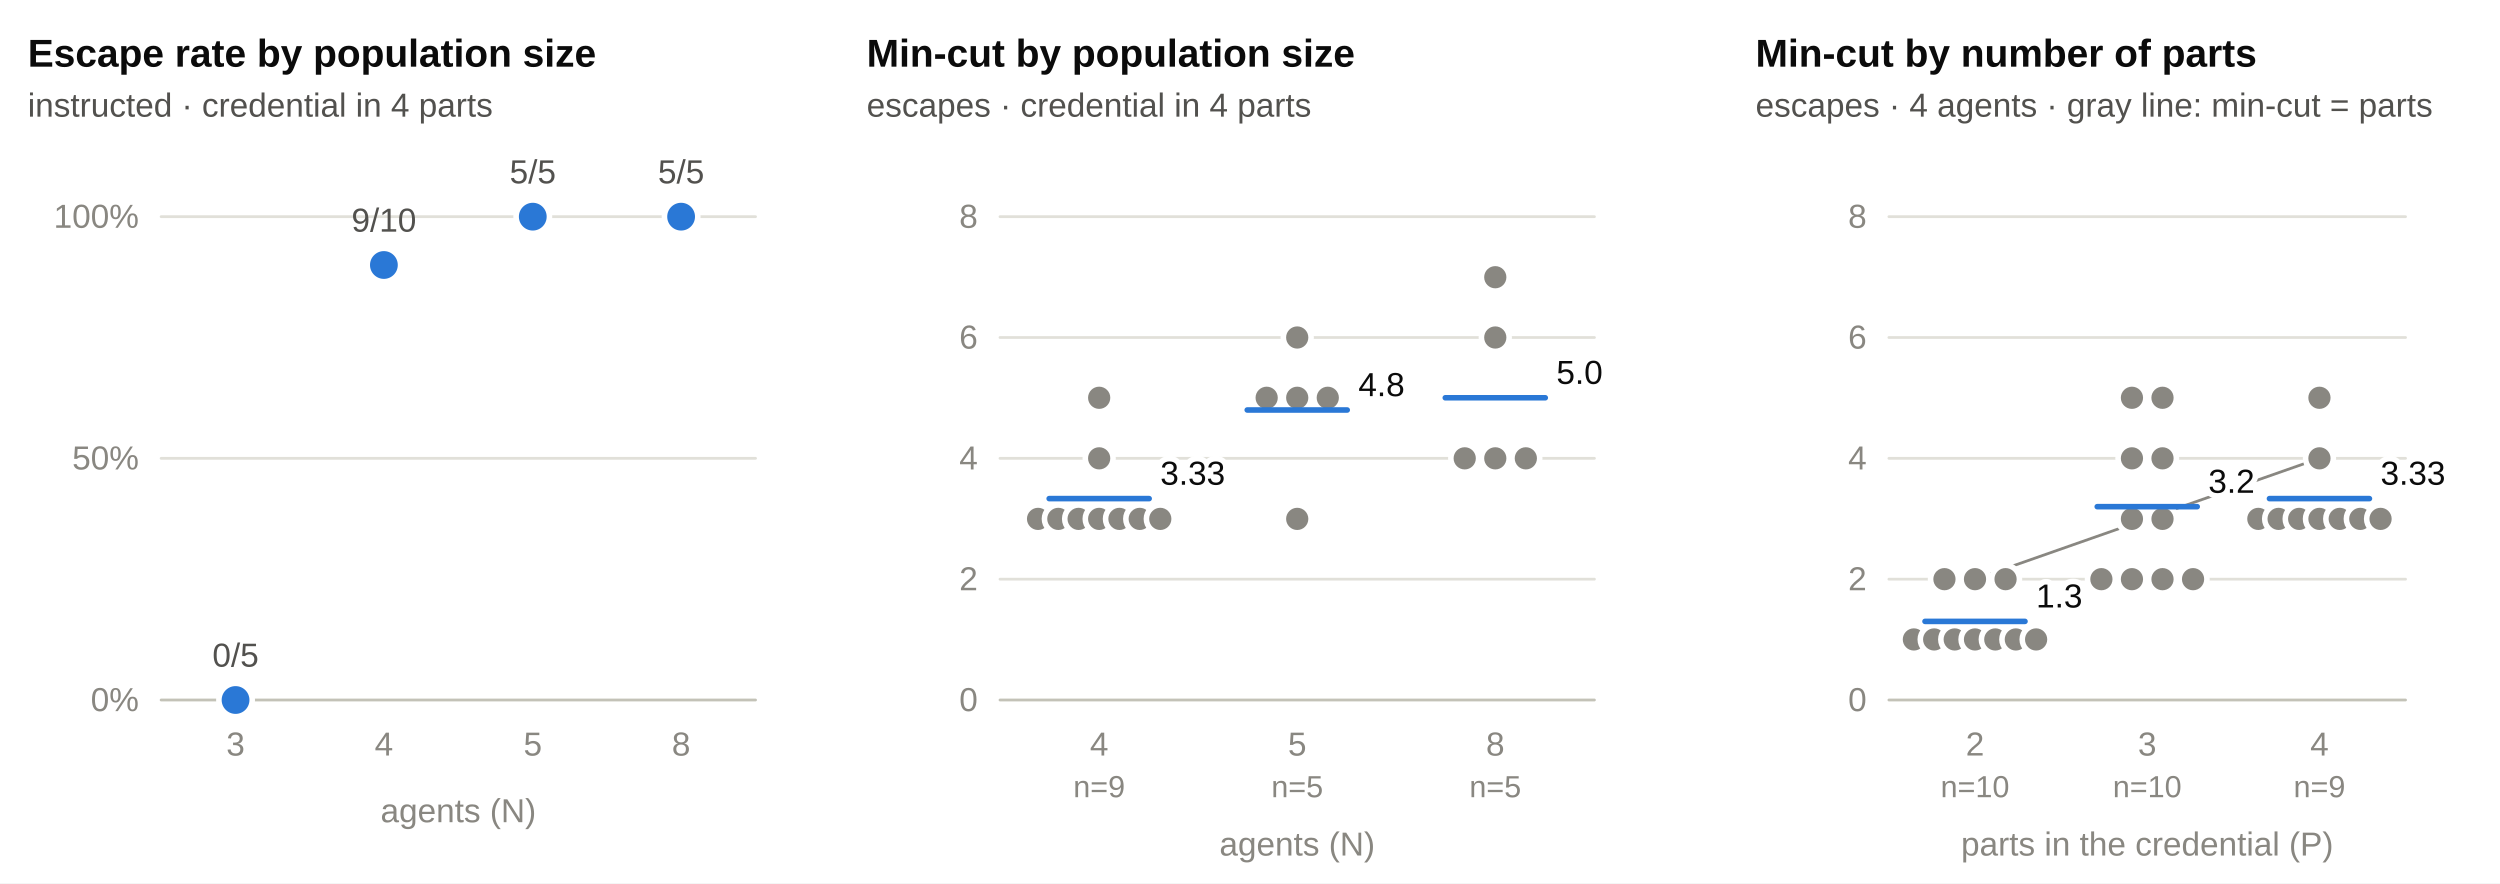
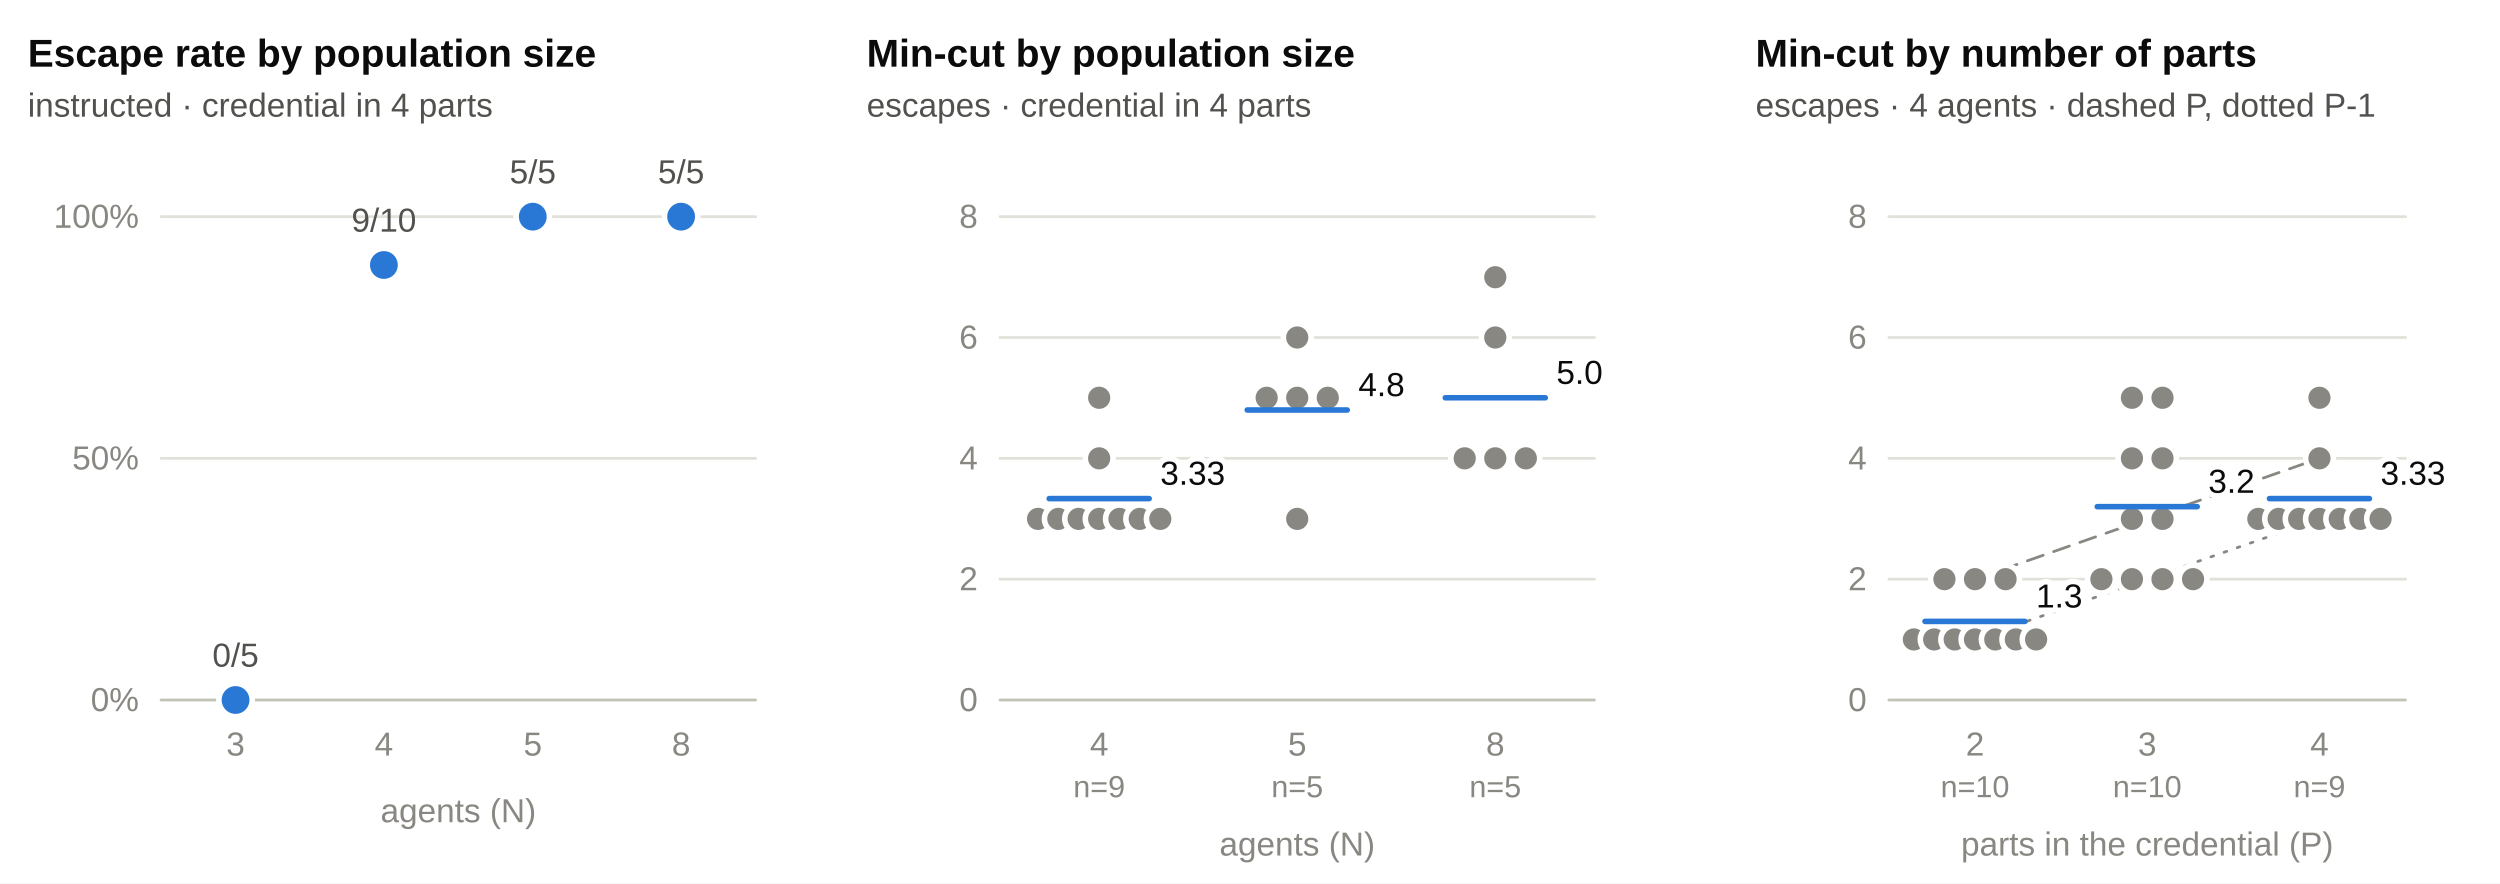
<svg xmlns="http://www.w3.org/2000/svg" width="900" height="318" viewBox="0 0 900 318" role="img" aria-label="Escape rate by population size, and min-cut by population and by parts">
  <rect width="900" height="318" fill="#ffffff" />
  <text x="10.0" y="24.0" font-family="'Segoe UI', Arial, Helvetica, sans-serif" font-size="14" font-weight="600" fill="#0b0b0b" text-anchor="start" xml:space="preserve">Escape rate by population size</text>
  <text x="10.0" y="42.0" font-family="'Segoe UI', Arial, Helvetica, sans-serif" font-size="12" font-weight="400" fill="#52514e" text-anchor="start" xml:space="preserve">instructed · credential in 4 parts</text>
  <line x1="58.0" y1="252.0" x2="272.0" y2="252.0" stroke="#c3c2b7" stroke-width="1" stroke-linecap="round" />
  <text x="50.0" y="256.0" font-family="'Segoe UI', Arial, Helvetica, sans-serif" font-size="12" font-weight="400" fill="#898781" text-anchor="end" xml:space="preserve">0%</text>
  <line x1="58.0" y1="165.0" x2="272.0" y2="165.0" stroke="#e1e0d9" stroke-width="1" stroke-linecap="round" />
  <text x="50.0" y="169.0" font-family="'Segoe UI', Arial, Helvetica, sans-serif" font-size="12" font-weight="400" fill="#898781" text-anchor="end" xml:space="preserve">50%</text>
  <line x1="58.0" y1="78.0" x2="272.0" y2="78.0" stroke="#e1e0d9" stroke-width="1" stroke-linecap="round" />
  <text x="50.0" y="82.0" font-family="'Segoe UI', Arial, Helvetica, sans-serif" font-size="12" font-weight="400" fill="#898781" text-anchor="end" xml:space="preserve">100%</text>
  <circle cx="84.8" cy="252.0" r="6" fill="#2a78d6" stroke="#ffffff" stroke-width="2" />
  <text x="84.8" y="240.0" font-family="'Segoe UI', Arial, Helvetica, sans-serif" font-size="12" font-weight="400" fill="#52514e" text-anchor="middle" xml:space="preserve">0/5</text>
  <text x="84.8" y="272.0" font-family="'Segoe UI', Arial, Helvetica, sans-serif" font-size="12" font-weight="400" fill="#898781" text-anchor="middle" xml:space="preserve">3</text>
  <circle cx="138.2" cy="95.4" r="6" fill="#2a78d6" stroke="#ffffff" stroke-width="2" />
  <text x="138.2" y="83.4" font-family="'Segoe UI', Arial, Helvetica, sans-serif" font-size="12" font-weight="400" fill="#52514e" text-anchor="middle" xml:space="preserve">9/10</text>
  <text x="138.2" y="272.0" font-family="'Segoe UI', Arial, Helvetica, sans-serif" font-size="12" font-weight="400" fill="#898781" text-anchor="middle" xml:space="preserve">4</text>
  <circle cx="191.8" cy="78.0" r="6" fill="#2a78d6" stroke="#ffffff" stroke-width="2" />
  <text x="191.8" y="66.0" font-family="'Segoe UI', Arial, Helvetica, sans-serif" font-size="12" font-weight="400" fill="#52514e" text-anchor="middle" xml:space="preserve">5/5</text>
  <text x="191.8" y="272.0" font-family="'Segoe UI', Arial, Helvetica, sans-serif" font-size="12" font-weight="400" fill="#898781" text-anchor="middle" xml:space="preserve">5</text>
  <circle cx="245.2" cy="78.0" r="6" fill="#2a78d6" stroke="#ffffff" stroke-width="2" />
  <text x="245.2" y="66.0" font-family="'Segoe UI', Arial, Helvetica, sans-serif" font-size="12" font-weight="400" fill="#52514e" text-anchor="middle" xml:space="preserve">5/5</text>
  <text x="245.2" y="272.0" font-family="'Segoe UI', Arial, Helvetica, sans-serif" font-size="12" font-weight="400" fill="#898781" text-anchor="middle" xml:space="preserve">8</text>
  <text x="165.0" y="296.0" font-family="'Segoe UI', Arial, Helvetica, sans-serif" font-size="12" font-weight="400" fill="#898781" text-anchor="middle" xml:space="preserve">agents (N)</text>
  <text x="312.0" y="24.0" font-family="'Segoe UI', Arial, Helvetica, sans-serif" font-size="14" font-weight="600" fill="#0b0b0b" text-anchor="start" xml:space="preserve">Min-cut by population size</text>
  <text x="312.0" y="42.0" font-family="'Segoe UI', Arial, Helvetica, sans-serif" font-size="12" font-weight="400" fill="#52514e" text-anchor="start" xml:space="preserve">escapes · credential in 4 parts</text>
  <line x1="360.0" y1="252.0" x2="574.0" y2="252.0" stroke="#c3c2b7" stroke-width="1" stroke-linecap="round" />
  <text x="352.0" y="256.0" font-family="'Segoe UI', Arial, Helvetica, sans-serif" font-size="12" font-weight="400" fill="#898781" text-anchor="end" xml:space="preserve">0</text>
  <line x1="360.0" y1="208.5" x2="574.0" y2="208.5" stroke="#e1e0d9" stroke-width="1" stroke-linecap="round" />
  <text x="352.0" y="212.5" font-family="'Segoe UI', Arial, Helvetica, sans-serif" font-size="12" font-weight="400" fill="#898781" text-anchor="end" xml:space="preserve">2</text>
  <line x1="360.0" y1="165.0" x2="574.0" y2="165.0" stroke="#e1e0d9" stroke-width="1" stroke-linecap="round" />
  <text x="352.0" y="169.0" font-family="'Segoe UI', Arial, Helvetica, sans-serif" font-size="12" font-weight="400" fill="#898781" text-anchor="end" xml:space="preserve">4</text>
  <line x1="360.0" y1="121.5" x2="574.0" y2="121.5" stroke="#e1e0d9" stroke-width="1" stroke-linecap="round" />
  <text x="352.0" y="125.5" font-family="'Segoe UI', Arial, Helvetica, sans-serif" font-size="12" font-weight="400" fill="#898781" text-anchor="end" xml:space="preserve">6</text>
  <line x1="360.0" y1="78.0" x2="574.0" y2="78.0" stroke="#e1e0d9" stroke-width="1" stroke-linecap="round" />
  <text x="352.0" y="82.0" font-family="'Segoe UI', Arial, Helvetica, sans-serif" font-size="12" font-weight="400" fill="#898781" text-anchor="end" xml:space="preserve">8</text>
  <circle cx="373.7" cy="186.8" r="5" fill="#898781" stroke="#ffffff" stroke-width="2" />
  <circle cx="381.0" cy="186.8" r="5" fill="#898781" stroke="#ffffff" stroke-width="2" />
  <circle cx="388.3" cy="186.8" r="5" fill="#898781" stroke="#ffffff" stroke-width="2" />
  <circle cx="395.7" cy="186.8" r="5" fill="#898781" stroke="#ffffff" stroke-width="2" />
  <circle cx="403.0" cy="186.8" r="5" fill="#898781" stroke="#ffffff" stroke-width="2" />
  <circle cx="410.3" cy="186.8" r="5" fill="#898781" stroke="#ffffff" stroke-width="2" />
  <circle cx="417.7" cy="186.8" r="5" fill="#898781" stroke="#ffffff" stroke-width="2" />
  <circle cx="395.7" cy="165.0" r="5" fill="#898781" stroke="#ffffff" stroke-width="2" />
  <circle cx="395.7" cy="143.2" r="5" fill="#898781" stroke="#ffffff" stroke-width="2" />
  <line x1="377.7" y1="179.5" x2="413.7" y2="179.5" stroke="#2a78d6" stroke-width="2" stroke-linecap="round" />
  <text x="417.7" y="174.5" font-family="'Segoe UI', Arial, Helvetica, sans-serif" font-size="12" font-weight="400" fill="#0b0b0b" text-anchor="start" xml:space="preserve" stroke="#ffffff" stroke-width="4" stroke-linejoin="round" paint-order="stroke">3.33</text>
  <text x="395.7" y="272.0" font-family="'Segoe UI', Arial, Helvetica, sans-serif" font-size="12" font-weight="400" fill="#898781" text-anchor="middle" xml:space="preserve">4</text>
  <text x="395.7" y="287.0" font-family="'Segoe UI', Arial, Helvetica, sans-serif" font-size="11" font-weight="400" fill="#898781" text-anchor="middle" xml:space="preserve">n=9</text>
  <circle cx="467.0" cy="186.8" r="5" fill="#898781" stroke="#ffffff" stroke-width="2" />
  <circle cx="456.0" cy="143.2" r="5" fill="#898781" stroke="#ffffff" stroke-width="2" />
  <circle cx="467.0" cy="143.2" r="5" fill="#898781" stroke="#ffffff" stroke-width="2" />
  <circle cx="478.0" cy="143.2" r="5" fill="#898781" stroke="#ffffff" stroke-width="2" />
  <circle cx="467.0" cy="121.5" r="5" fill="#898781" stroke="#ffffff" stroke-width="2" />
  <line x1="449.0" y1="147.6" x2="485.0" y2="147.6" stroke="#2a78d6" stroke-width="2" stroke-linecap="round" />
  <text x="489.0" y="142.6" font-family="'Segoe UI', Arial, Helvetica, sans-serif" font-size="12" font-weight="400" fill="#0b0b0b" text-anchor="start" xml:space="preserve" stroke="#ffffff" stroke-width="4" stroke-linejoin="round" paint-order="stroke">4.8</text>
  <text x="467.0" y="272.0" font-family="'Segoe UI', Arial, Helvetica, sans-serif" font-size="12" font-weight="400" fill="#898781" text-anchor="middle" xml:space="preserve">5</text>
  <text x="467.0" y="287.0" font-family="'Segoe UI', Arial, Helvetica, sans-serif" font-size="11" font-weight="400" fill="#898781" text-anchor="middle" xml:space="preserve">n=5</text>
  <circle cx="527.3" cy="165.0" r="5" fill="#898781" stroke="#ffffff" stroke-width="2" />
  <circle cx="538.3" cy="165.0" r="5" fill="#898781" stroke="#ffffff" stroke-width="2" />
  <circle cx="549.3" cy="165.0" r="5" fill="#898781" stroke="#ffffff" stroke-width="2" />
  <circle cx="538.3" cy="121.5" r="5" fill="#898781" stroke="#ffffff" stroke-width="2" />
  <circle cx="538.3" cy="99.8" r="5" fill="#898781" stroke="#ffffff" stroke-width="2" />
  <line x1="520.3" y1="143.2" x2="556.3" y2="143.2" stroke="#2a78d6" stroke-width="2" stroke-linecap="round" />
  <text x="560.3" y="138.2" font-family="'Segoe UI', Arial, Helvetica, sans-serif" font-size="12" font-weight="400" fill="#0b0b0b" text-anchor="start" xml:space="preserve" stroke="#ffffff" stroke-width="4" stroke-linejoin="round" paint-order="stroke">5.0</text>
  <text x="538.3" y="272.0" font-family="'Segoe UI', Arial, Helvetica, sans-serif" font-size="12" font-weight="400" fill="#898781" text-anchor="middle" xml:space="preserve">8</text>
  <text x="538.3" y="287.0" font-family="'Segoe UI', Arial, Helvetica, sans-serif" font-size="11" font-weight="400" fill="#898781" text-anchor="middle" xml:space="preserve">n=5</text>
  <text x="467.0" y="308.0" font-family="'Segoe UI', Arial, Helvetica, sans-serif" font-size="12" font-weight="400" fill="#898781" text-anchor="middle" xml:space="preserve">agents (N)</text>
  <text x="632.0" y="24.0" font-family="'Segoe UI', Arial, Helvetica, sans-serif" font-size="14" font-weight="600" fill="#0b0b0b" text-anchor="start" xml:space="preserve">Min-cut by number of parts</text>
-   <text x="632.0" y="42.0" font-family="'Segoe UI', Arial, Helvetica, sans-serif" font-size="12" font-weight="400" fill="#52514e" text-anchor="start" xml:space="preserve">escapes · 4 agents · gray line: min-cut = parts</text>
+   <text x="632.0" y="42.0" font-family="'Segoe UI', Arial, Helvetica, sans-serif" font-size="12" font-weight="400" fill="#52514e" text-anchor="start" xml:space="preserve">escapes · 4 agents · dashed P, dotted P-1</text>
  <line x1="680.0" y1="252.0" x2="866.0" y2="252.0" stroke="#c3c2b7" stroke-width="1" stroke-linecap="round" />
  <text x="672.0" y="256.0" font-family="'Segoe UI', Arial, Helvetica, sans-serif" font-size="12" font-weight="400" fill="#898781" text-anchor="end" xml:space="preserve">0</text>
  <line x1="680.0" y1="208.5" x2="866.0" y2="208.5" stroke="#e1e0d9" stroke-width="1" stroke-linecap="round" />
  <text x="672.0" y="212.5" font-family="'Segoe UI', Arial, Helvetica, sans-serif" font-size="12" font-weight="400" fill="#898781" text-anchor="end" xml:space="preserve">2</text>
  <line x1="680.0" y1="165.0" x2="866.0" y2="165.0" stroke="#e1e0d9" stroke-width="1" stroke-linecap="round" />
  <text x="672.0" y="169.0" font-family="'Segoe UI', Arial, Helvetica, sans-serif" font-size="12" font-weight="400" fill="#898781" text-anchor="end" xml:space="preserve">4</text>
  <line x1="680.0" y1="121.5" x2="866.0" y2="121.5" stroke="#e1e0d9" stroke-width="1" stroke-linecap="round" />
  <text x="672.0" y="125.5" font-family="'Segoe UI', Arial, Helvetica, sans-serif" font-size="12" font-weight="400" fill="#898781" text-anchor="end" xml:space="preserve">6</text>
  <line x1="680.0" y1="78.0" x2="866.0" y2="78.0" stroke="#e1e0d9" stroke-width="1" stroke-linecap="round" />
  <text x="672.0" y="82.0" font-family="'Segoe UI', Arial, Helvetica, sans-serif" font-size="12" font-weight="400" fill="#898781" text-anchor="end" xml:space="preserve">8</text>
-   <line x1="711.0" y1="208.5" x2="835.0" y2="165.0" stroke="#898781" stroke-width="1" stroke-linecap="round" />
+   <line x1="711.0" y1="208.5" x2="835.0" y2="165.0" stroke="#898781" stroke-width="1" stroke-linecap="round" stroke-dasharray="6 4" />
+   <line x1="711.0" y1="230.2" x2="835.0" y2="186.8" stroke="#898781" stroke-width="1" stroke-linecap="round" stroke-dasharray="1 4" />
  <circle cx="689.0" cy="230.2" r="5" fill="#898781" stroke="#ffffff" stroke-width="2" />
  <circle cx="696.3" cy="230.2" r="5" fill="#898781" stroke="#ffffff" stroke-width="2" />
  <circle cx="703.7" cy="230.2" r="5" fill="#898781" stroke="#ffffff" stroke-width="2" />
  <circle cx="711.0" cy="230.2" r="5" fill="#898781" stroke="#ffffff" stroke-width="2" />
  <circle cx="718.3" cy="230.2" r="5" fill="#898781" stroke="#ffffff" stroke-width="2" />
  <circle cx="725.7" cy="230.2" r="5" fill="#898781" stroke="#ffffff" stroke-width="2" />
  <circle cx="733.0" cy="230.2" r="5" fill="#898781" stroke="#ffffff" stroke-width="2" />
  <circle cx="700.0" cy="208.5" r="5" fill="#898781" stroke="#ffffff" stroke-width="2" />
  <circle cx="711.0" cy="208.5" r="5" fill="#898781" stroke="#ffffff" stroke-width="2" />
  <circle cx="722.0" cy="208.5" r="5" fill="#898781" stroke="#ffffff" stroke-width="2" />
  <line x1="693.0" y1="223.7" x2="729.0" y2="223.7" stroke="#2a78d6" stroke-width="2" stroke-linecap="round" />
  <text x="733.0" y="218.7" font-family="'Segoe UI', Arial, Helvetica, sans-serif" font-size="12" font-weight="400" fill="#0b0b0b" text-anchor="start" xml:space="preserve" stroke="#ffffff" stroke-width="4" stroke-linejoin="round" paint-order="stroke">1.3</text>
  <text x="711.0" y="272.0" font-family="'Segoe UI', Arial, Helvetica, sans-serif" font-size="12" font-weight="400" fill="#898781" text-anchor="middle" xml:space="preserve">2</text>
  <text x="711.0" y="287.0" font-family="'Segoe UI', Arial, Helvetica, sans-serif" font-size="11" font-weight="400" fill="#898781" text-anchor="middle" xml:space="preserve">n=10</text>
  <circle cx="756.5" cy="208.5" r="5" fill="#898781" stroke="#ffffff" stroke-width="2" />
  <circle cx="767.5" cy="208.5" r="5" fill="#898781" stroke="#ffffff" stroke-width="2" />
  <circle cx="778.5" cy="208.5" r="5" fill="#898781" stroke="#ffffff" stroke-width="2" />
  <circle cx="789.5" cy="208.5" r="5" fill="#898781" stroke="#ffffff" stroke-width="2" />
  <circle cx="767.5" cy="186.8" r="5" fill="#898781" stroke="#ffffff" stroke-width="2" />
  <circle cx="778.5" cy="186.8" r="5" fill="#898781" stroke="#ffffff" stroke-width="2" />
  <circle cx="767.5" cy="165.0" r="5" fill="#898781" stroke="#ffffff" stroke-width="2" />
  <circle cx="778.5" cy="165.0" r="5" fill="#898781" stroke="#ffffff" stroke-width="2" />
  <circle cx="767.5" cy="143.2" r="5" fill="#898781" stroke="#ffffff" stroke-width="2" />
  <circle cx="778.5" cy="143.2" r="5" fill="#898781" stroke="#ffffff" stroke-width="2" />
  <line x1="755.0" y1="182.4" x2="791.0" y2="182.4" stroke="#2a78d6" stroke-width="2" stroke-linecap="round" />
  <text x="795.0" y="177.4" font-family="'Segoe UI', Arial, Helvetica, sans-serif" font-size="12" font-weight="400" fill="#0b0b0b" text-anchor="start" xml:space="preserve" stroke="#ffffff" stroke-width="4" stroke-linejoin="round" paint-order="stroke">3.2</text>
  <text x="773.0" y="272.0" font-family="'Segoe UI', Arial, Helvetica, sans-serif" font-size="12" font-weight="400" fill="#898781" text-anchor="middle" xml:space="preserve">3</text>
  <text x="773.0" y="287.0" font-family="'Segoe UI', Arial, Helvetica, sans-serif" font-size="11" font-weight="400" fill="#898781" text-anchor="middle" xml:space="preserve">n=10</text>
  <circle cx="813.0" cy="186.8" r="5" fill="#898781" stroke="#ffffff" stroke-width="2" />
  <circle cx="820.3" cy="186.8" r="5" fill="#898781" stroke="#ffffff" stroke-width="2" />
  <circle cx="827.7" cy="186.8" r="5" fill="#898781" stroke="#ffffff" stroke-width="2" />
  <circle cx="835.0" cy="186.8" r="5" fill="#898781" stroke="#ffffff" stroke-width="2" />
  <circle cx="842.3" cy="186.8" r="5" fill="#898781" stroke="#ffffff" stroke-width="2" />
  <circle cx="849.7" cy="186.8" r="5" fill="#898781" stroke="#ffffff" stroke-width="2" />
  <circle cx="857.0" cy="186.8" r="5" fill="#898781" stroke="#ffffff" stroke-width="2" />
  <circle cx="835.0" cy="165.0" r="5" fill="#898781" stroke="#ffffff" stroke-width="2" />
  <circle cx="835.0" cy="143.2" r="5" fill="#898781" stroke="#ffffff" stroke-width="2" />
  <line x1="817.0" y1="179.5" x2="853.0" y2="179.5" stroke="#2a78d6" stroke-width="2" stroke-linecap="round" />
  <text x="857.0" y="174.5" font-family="'Segoe UI', Arial, Helvetica, sans-serif" font-size="12" font-weight="400" fill="#0b0b0b" text-anchor="start" xml:space="preserve" stroke="#ffffff" stroke-width="4" stroke-linejoin="round" paint-order="stroke">3.33</text>
  <text x="835.0" y="272.0" font-family="'Segoe UI', Arial, Helvetica, sans-serif" font-size="12" font-weight="400" fill="#898781" text-anchor="middle" xml:space="preserve">4</text>
  <text x="835.0" y="287.0" font-family="'Segoe UI', Arial, Helvetica, sans-serif" font-size="11" font-weight="400" fill="#898781" text-anchor="middle" xml:space="preserve">n=9</text>
  <text x="773.0" y="308.0" font-family="'Segoe UI', Arial, Helvetica, sans-serif" font-size="12" font-weight="400" fill="#898781" text-anchor="middle" xml:space="preserve">parts in the credential (P)</text>
</svg>
